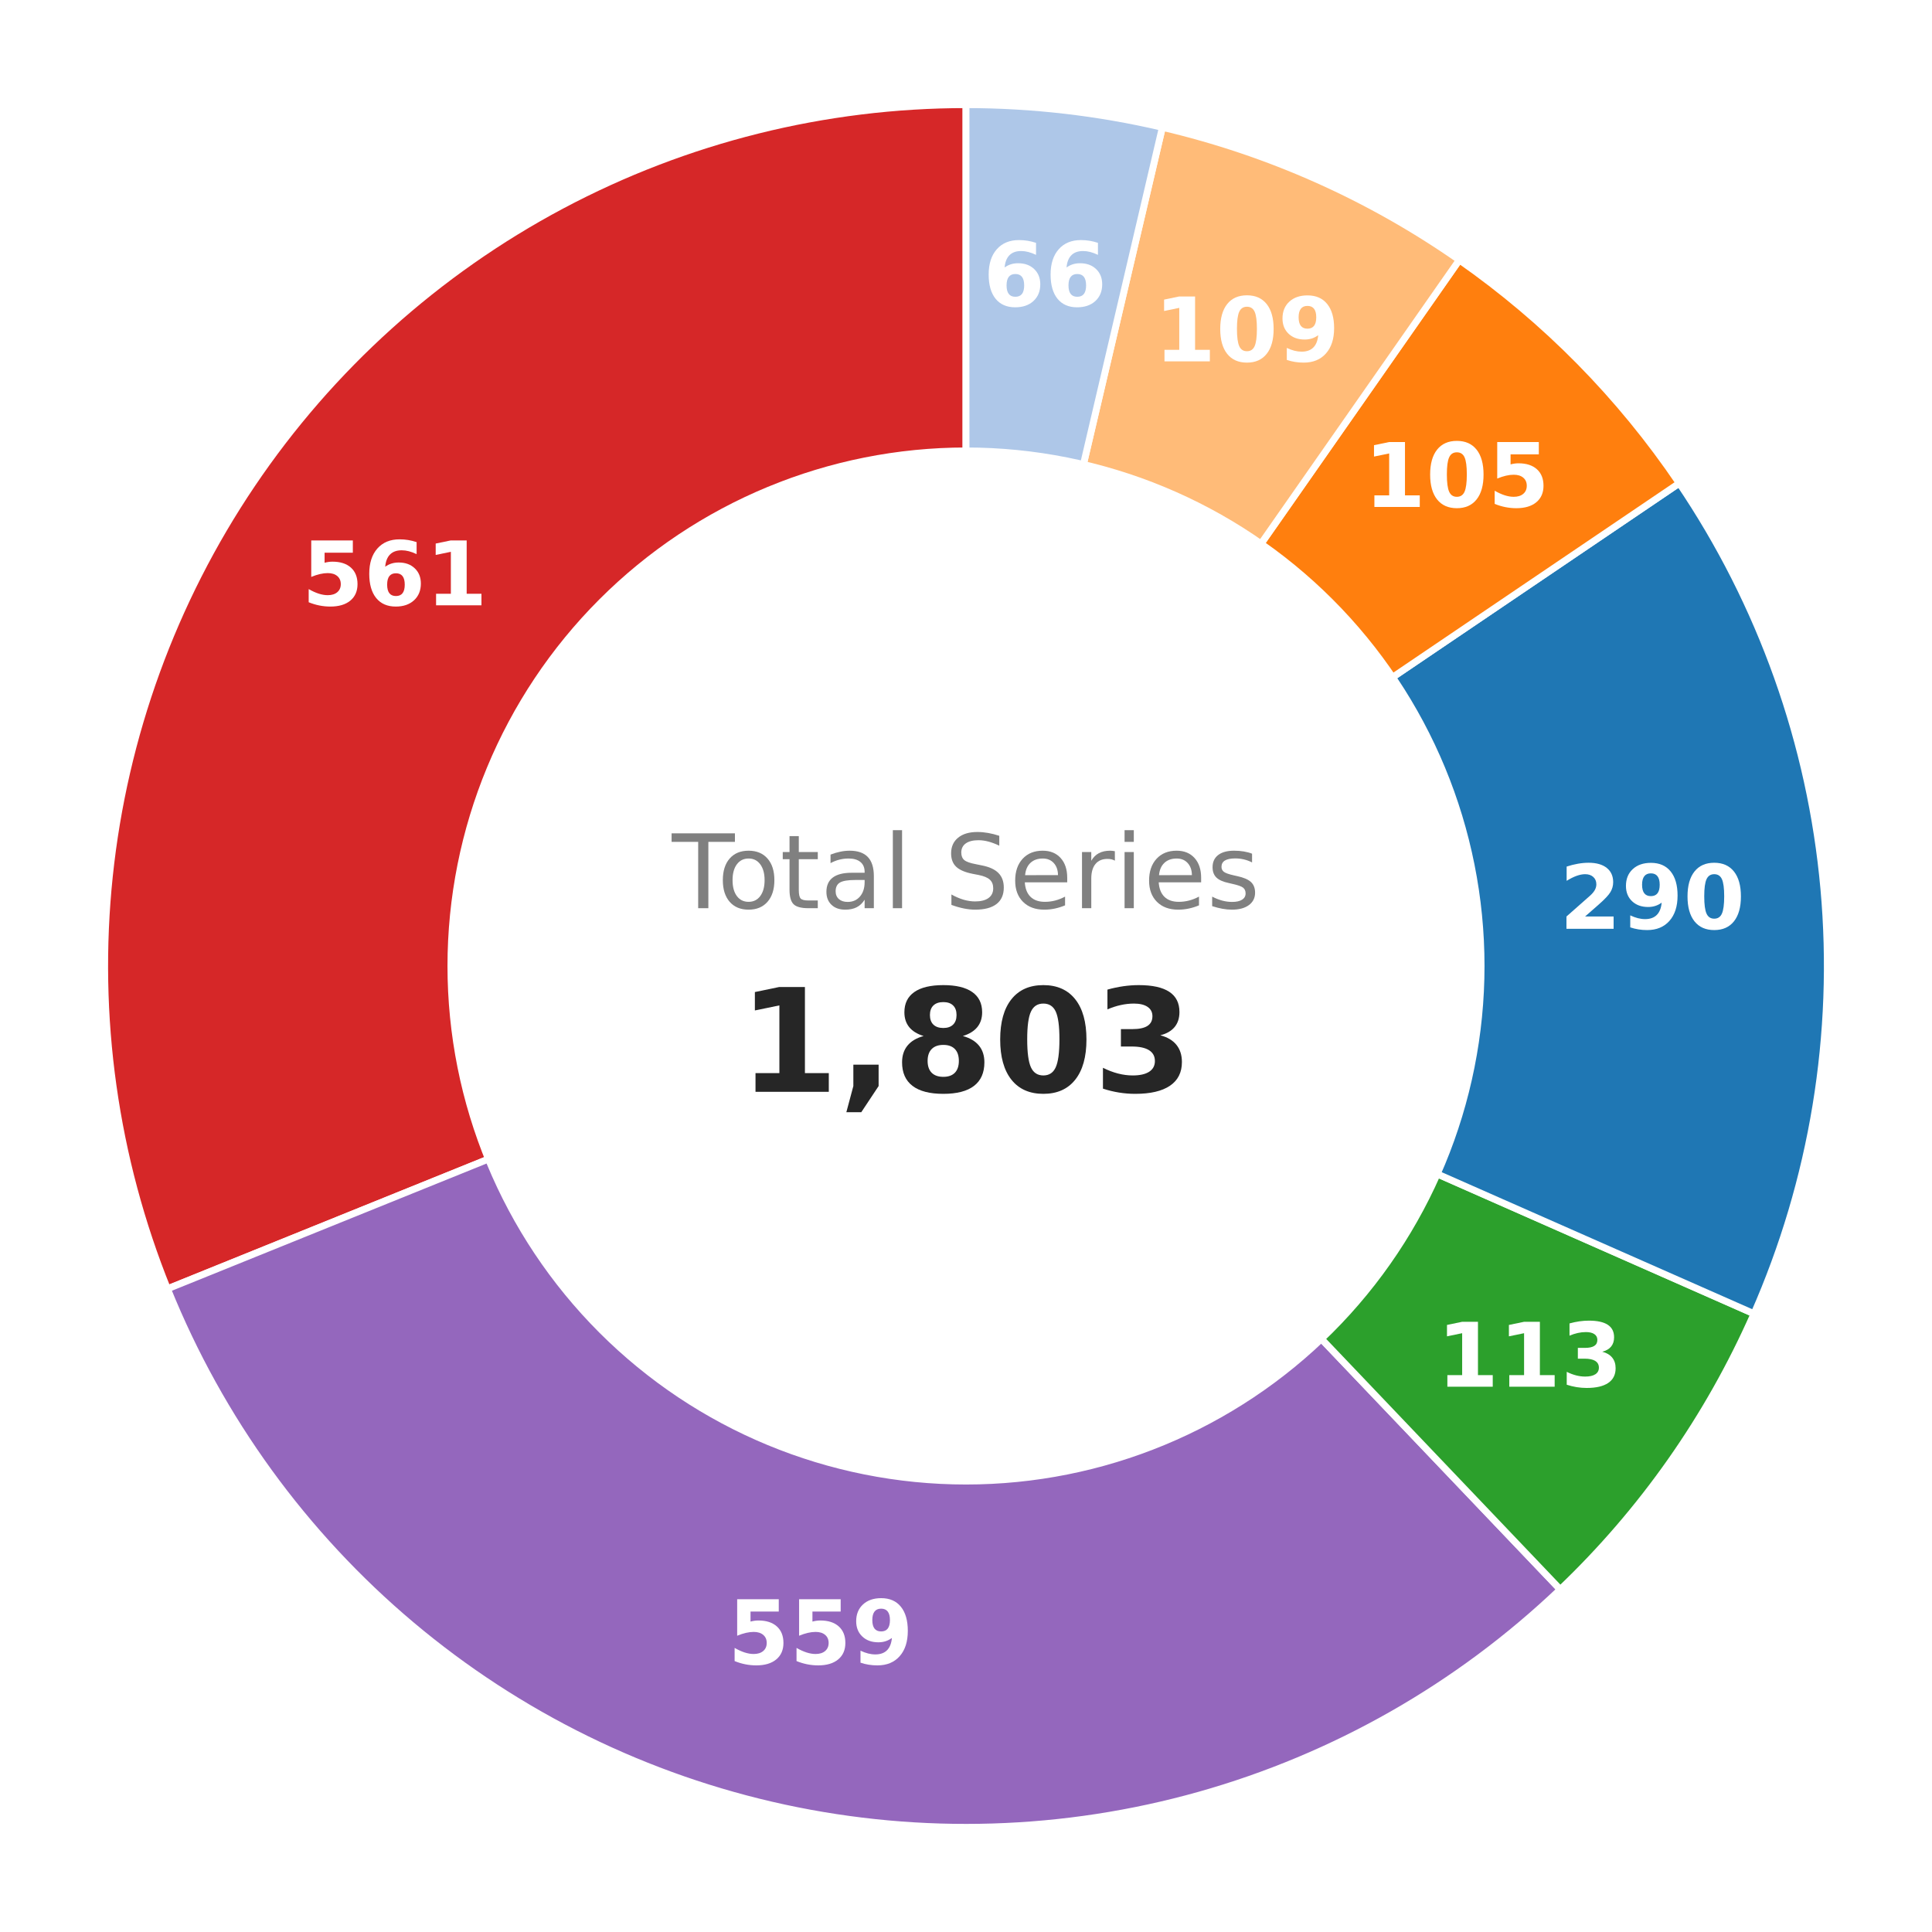
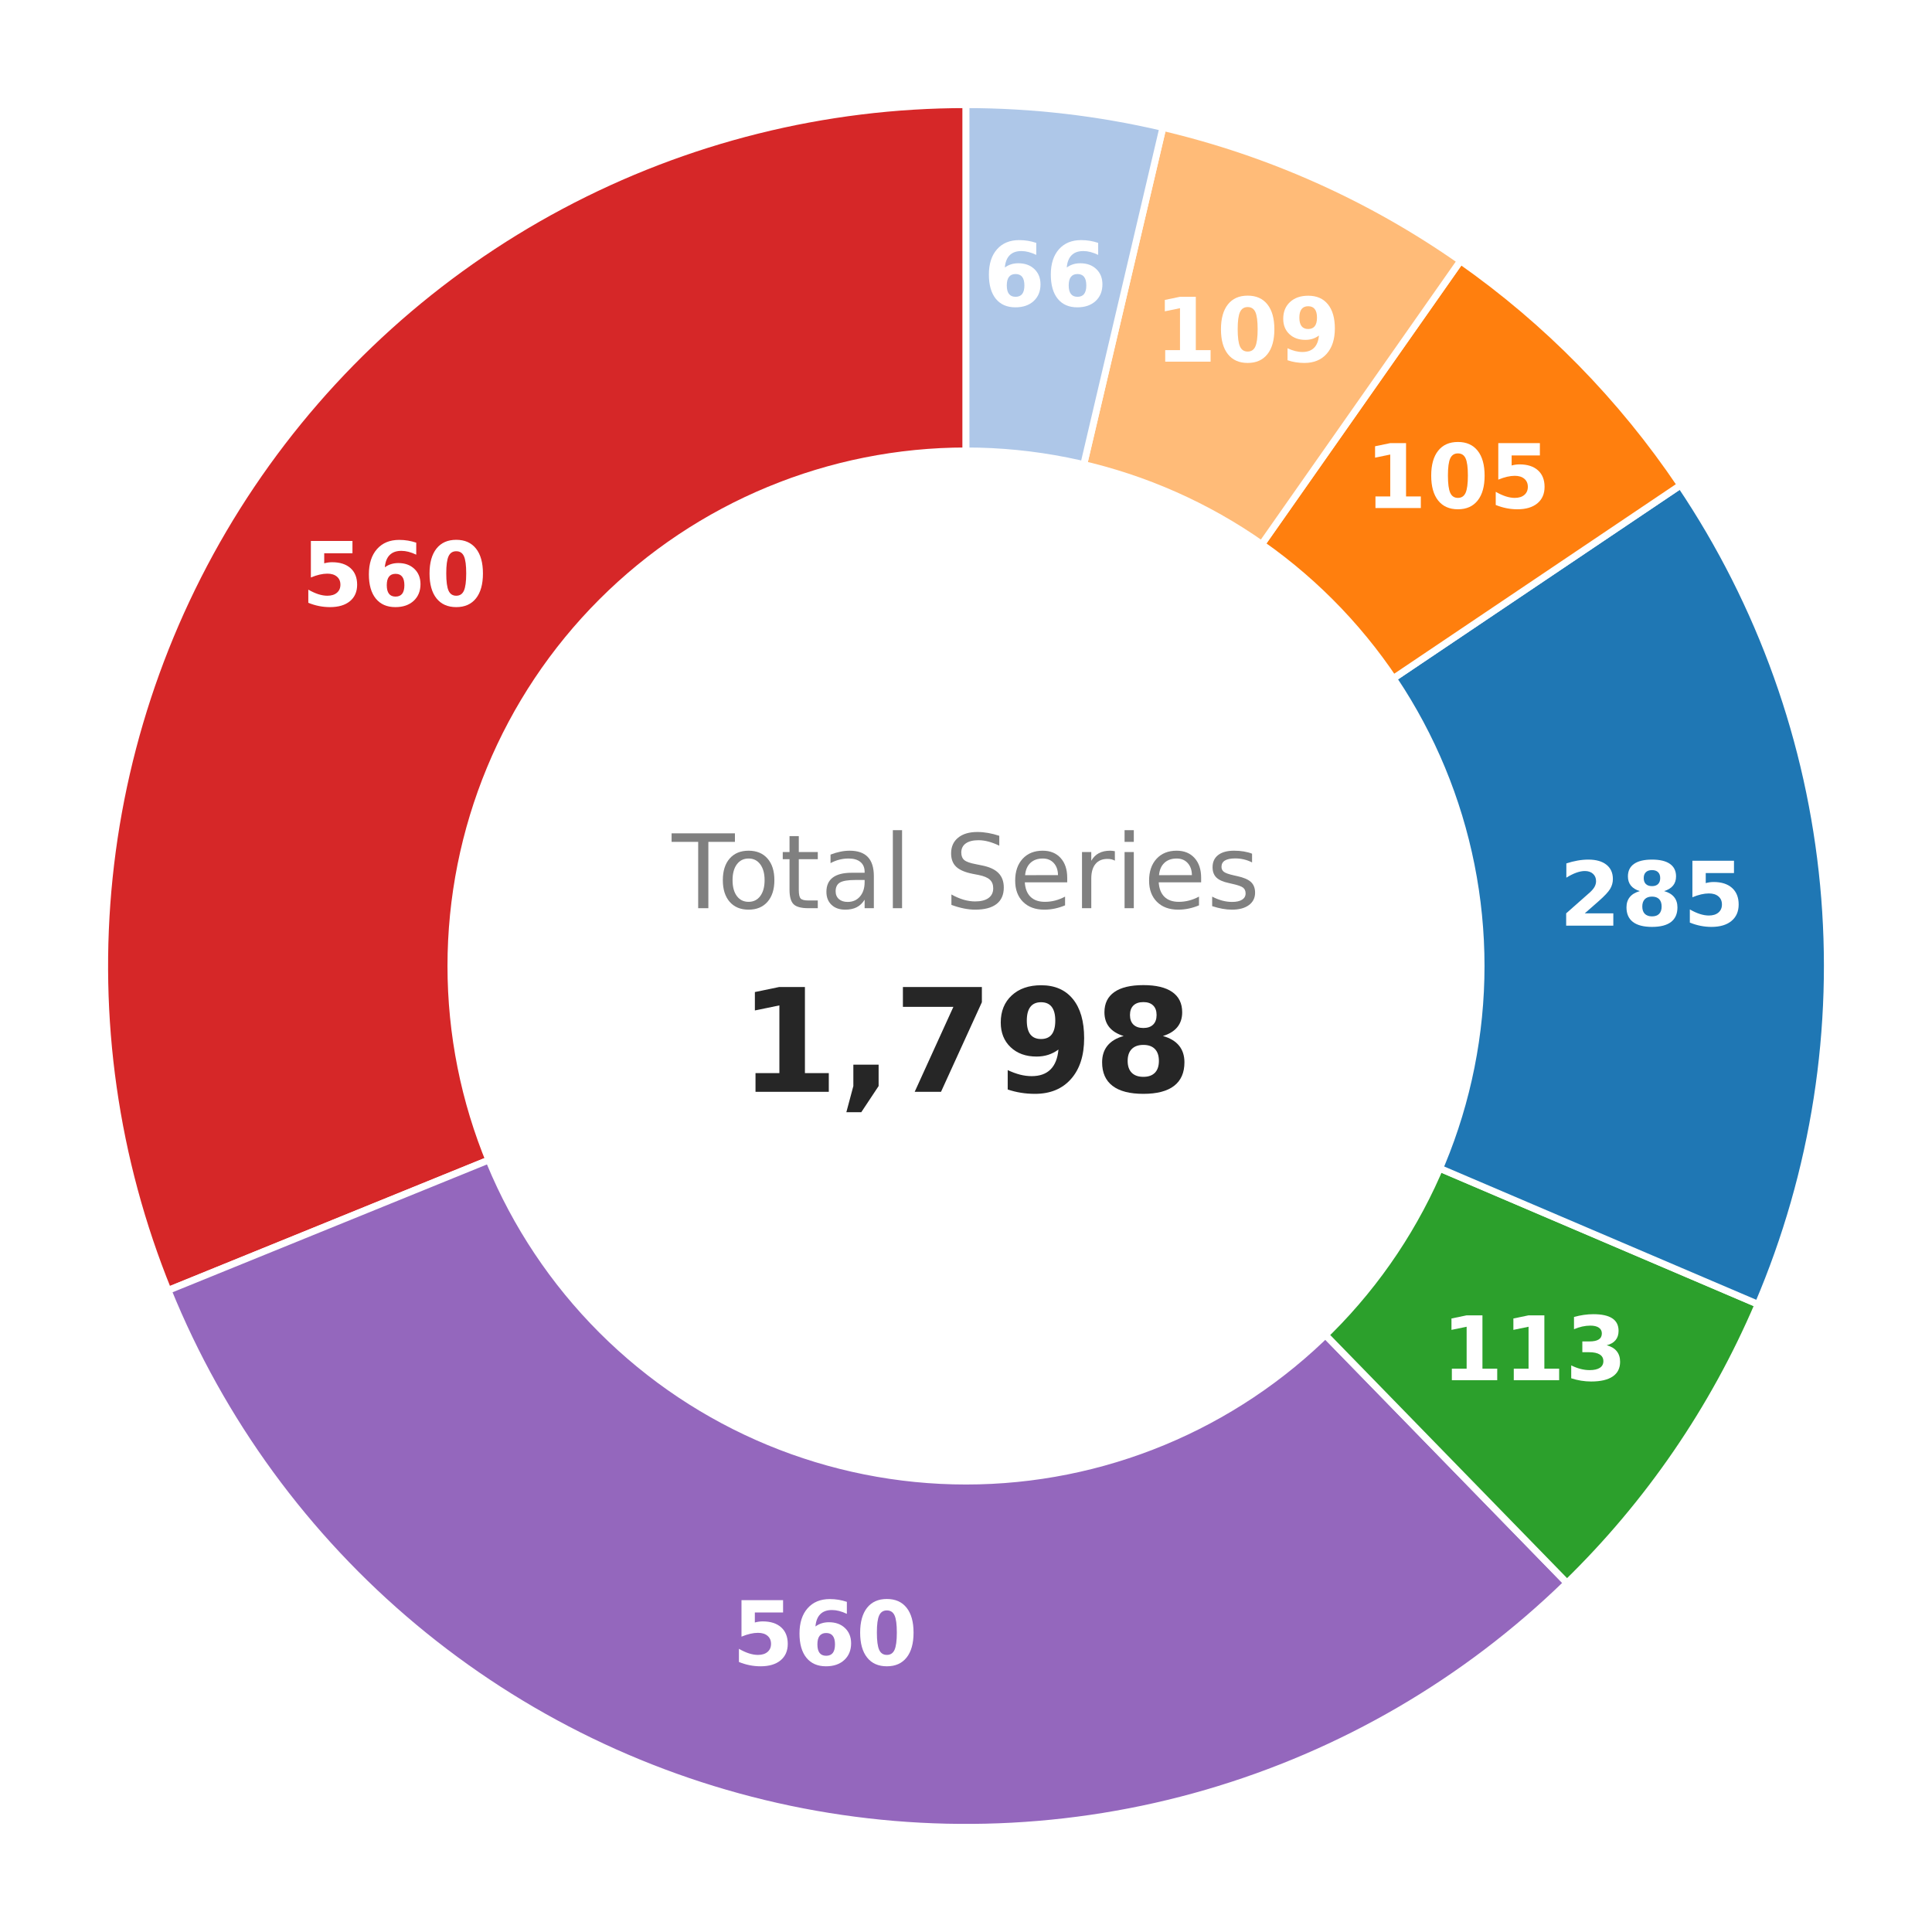
<svg xmlns="http://www.w3.org/2000/svg" xmlns:xlink="http://www.w3.org/1999/xlink" width="564.48pt" height="564.48pt" viewBox="0 0 564.48 564.48" version="1.1">
  <defs>
    <style type="text/css">*{stroke-linejoin: round; stroke-linecap: butt}</style>
  </defs>
  <g id="figure_1">
    <g id="patch_1">
      <path d="M 0 564.48  L 564.48 564.48  L 564.48 0  L 0 0  z " style="fill: #ffffff" />
    </g>
    <g id="axes_1">
      <g id="matplotlib.axis_1" />
      <g id="matplotlib.axis_2" />
      <g id="patch_2">
-         <path d="M 282.24 30.58  C 241.037 30.58 200.458 40.699 164.08 60.044  C 127.701 79.39 96.624 107.377 73.588 141.538  C 50.552 175.699 36.254 215.001 31.954 255.978  C 27.654 296.956 33.483 338.369 48.927 376.568  L 282.24 282.24  z " style="fill: #d62728; stroke: #ffffff; stroke-width: 2; stroke-linejoin: miter" />
+         <path d="M 282.24 30.58  C 240.996 30.58 200.378 40.719 163.972 60.102  C 127.566 79.484 96.478 107.523 73.451 141.741  C 50.425 175.958 36.16 215.318 31.916 256.343  C 27.672 297.368 33.577 338.814 49.11 377.021  L 282.24 282.24  z " style="fill: #d62728; stroke: #ffffff; stroke-width: 2; stroke-linejoin: miter" />
      </g>
      <g id="patch_3">
-         <path d="M 48.927 376.568  C 64.315 414.629 88.785 448.353 120.196 474.788  C 151.607 501.223 189.015 519.574 229.145 528.236  C 269.275 536.897 310.922 535.609 350.44 524.483  C 389.958 513.357 426.16 492.729 455.876 464.403  L 282.24 282.24  z " style="fill: #9467bd; stroke: #ffffff; stroke-width: 2; stroke-linejoin: miter" />
+         <path d="M 49.11 377.021  C 64.644 415.228 89.334 449.037 121.001 475.462  C 152.667 501.887 190.35 520.127 230.72 528.57  C 271.09 537.014 312.924 535.405 352.527 523.886  C 392.13 512.367 428.3 491.287 457.843 462.507  L 282.24 282.24  z " style="fill: #9467bd; stroke: #ffffff; stroke-width: 2; stroke-linejoin: miter" />
      </g>
      <g id="patch_4">
-         <path d="M 455.876 464.403  C 467.842 452.997 478.654 440.441 488.157 426.916  C 497.66 413.39 505.807 398.961 512.481 383.838  L 282.24 282.24  z " style="fill: #2ca02c; stroke: #ffffff; stroke-width: 2; stroke-linejoin: miter" />
+         <path d="M 457.843 462.507  C 469.717 450.941 480.419 438.229 489.793 424.558  C 499.167 410.888 507.168 396.324 513.678 381.08  L 282.24 282.24  z " style="fill: #2ca02c; stroke: #ffffff; stroke-width: 2; stroke-linejoin: miter" />
      </g>
      <g id="patch_5">
-         <path d="M 512.481 383.838  C 529.684 344.852 536.706 302.129 532.888 259.688  C 529.069 217.247 514.532 176.463 490.647 141.175  L 282.24 282.24  z " style="fill: #1f77b4; stroke: #ffffff; stroke-width: 2; stroke-linejoin: miter" />
+         <path d="M 513.678 381.08  C 530.169 342.466 536.737 300.332 532.781 258.531  C 528.825 216.73 514.47 176.576 491.029 141.741  L 282.24 282.24  z " style="fill: #1f77b4; stroke: #ffffff; stroke-width: 2; stroke-linejoin: miter" />
      </g>
      <g id="patch_6">
-         <path d="M 490.647 141.175  C 482.038 128.456 472.283 116.552 461.503 105.612  C 450.724 94.672 438.966 84.742 426.377 75.946  L 282.24 282.24  z " style="fill: #ff7f0e; stroke: #ffffff; stroke-width: 2; stroke-linejoin: miter" />
+         <path d="M 491.029 141.741  C 482.43 128.963 472.677 117.002 461.892 106.008  C 451.107 95.014 439.336 85.033 426.726 76.19  L 282.24 282.24  z " style="fill: #ff7f0e; stroke: #ffffff; stroke-width: 2; stroke-linejoin: miter" />
      </g>
      <g id="patch_7">
-         <path d="M 426.377 75.946  C 413.307 66.814 399.399 58.945 384.84 52.444  C 370.281 45.944 355.137 40.842 339.613 37.207  L 282.24 282.24  z " style="fill: #ffbb78; stroke: #ffffff; stroke-width: 2; stroke-linejoin: miter" />
+         <path d="M 426.726 76.19  C 413.636 67.011 399.7 59.1 385.108 52.564  C 370.516 46.029 355.335 40.899 339.77 37.244  L 282.24 282.24  z " style="fill: #ffbb78; stroke: #ffffff; stroke-width: 2; stroke-linejoin: miter" />
      </g>
      <g id="patch_8">
-         <path d="M 339.613 37.207  C 330.217 35.007 320.703 33.35 311.117 32.242  C 301.531 31.135 291.89 30.58 282.24 30.58  L 282.24 282.24  z " style="fill: #aec7e8; stroke: #ffffff; stroke-width: 2; stroke-linejoin: miter" />
+         <path d="M 339.77 37.244  C 330.349 35.032 320.809 33.365 311.197 32.252  C 301.585 31.138 291.916 30.58 282.24 30.58  L 282.24 282.24  z " style="fill: #aec7e8; stroke: #ffffff; stroke-width: 2; stroke-linejoin: miter" />
      </g>
      <g id="patch_9">
-         <path d="M 282.24 433.236  C 322.285 433.236 360.694 417.326 389.01 389.011  C 417.326 360.695 433.236 322.285 433.236 282.24  C 433.236 242.196 417.326 203.786 389.01 175.47  C 360.694 147.154 322.285 131.244 282.24 131.244  C 242.195 131.244 203.785 147.154 175.47 175.47  C 147.154 203.786 131.244 242.196 131.244 282.24  C 131.244 322.285 147.154 360.695 175.47 389.011  C 203.785 417.326 242.195 433.236 282.24 433.236  z " clip-path="url(#p1e13debf56)" style="fill: #ffffff; stroke: #ffffff; stroke-linejoin: miter" />
+         <path d="M 282.24 433.236  C 322.285 433.236 360.695 417.326 389.01 389.011  C 417.326 360.695 433.236 322.285 433.236 282.24  C 433.236 242.196 417.326 203.786 389.01 175.47  C 360.695 147.154 322.285 131.244 282.24 131.244  C 242.195 131.244 203.785 147.154 175.47 175.47  C 147.154 203.786 131.244 242.196 131.244 282.24  C 131.244 322.285 147.154 360.695 175.47 389.011  C 203.785 417.326 242.195 433.236 282.24 433.236  z " clip-path="url(#p4eeb5e07c9)" style="fill: #ffffff; stroke: #ffffff; stroke-linejoin: miter" />
      </g>
      <g id="text_1">
-         <g style="fill: #ffffff" transform="translate(88.18291 176.8527) scale(0.26 -0.26)">
+         <g style="fill: #ffffff" transform="translate(88.07368 177.0149) scale(0.26 -0.26)">
          <defs>
            <path id="DejaVuSans-Bold-35" d="M 678 4666  L 3669 4666  L 3669 3781  L 1638 3781  L 1638 3059  Q 1775 3097 1914 3117  Q 2053 3138 2203 3138  Q 3056 3138 3531 2711  Q 4006 2284 4006 1522  Q 4006 766 3489 337  Q 2972 -91 2053 -91  Q 1656 -91 1267 -14  Q 878 63 494 219  L 494 1166  Q 875 947 1217 837  Q 1559 728 1863 728  Q 2300 728 2551 942  Q 2803 1156 2803 1522  Q 2803 1891 2551 2103  Q 2300 2316 1863 2316  Q 1603 2316 1309 2248  Q 1016 2181 678 2041  L 678 4666  z " transform="scale(0.015625)" />
            <path id="DejaVuSans-Bold-36" d="M 2316 2303  Q 2000 2303 1842 2098  Q 1684 1894 1684 1484  Q 1684 1075 1842 870  Q 2000 666 2316 666  Q 2634 666 2792 870  Q 2950 1075 2950 1484  Q 2950 1894 2792 2098  Q 2634 2303 2316 2303  z M 3803 4544  L 3803 3681  Q 3506 3822 3243 3889  Q 2981 3956 2731 3956  Q 2194 3956 1894 3657  Q 1594 3359 1544 2772  Q 1750 2925 1990 3001  Q 2231 3078 2516 3078  Q 3231 3078 3670 2659  Q 4109 2241 4109 1563  Q 4109 813 3618 361  Q 3128 -91 2303 -91  Q 1394 -91 895 523  Q 397 1138 397 2266  Q 397 3422 980 4083  Q 1563 4744 2578 4744  Q 2900 4744 3203 4694  Q 3506 4644 3803 4544  z " transform="scale(0.015625)" />
-             <path id="DejaVuSans-Bold-31" d="M 750 831  L 1813 831  L 1813 3847  L 722 3622  L 722 4441  L 1806 4666  L 2950 4666  L 2950 831  L 4013 831  L 4013 0  L 750 0  L 750 831  z " transform="scale(0.015625)" />
+             <path id="DejaVuSans-Bold-30" d="M 2944 2338  Q 2944 3213 2780 3570  Q 2616 3928 2228 3928  Q 1841 3928 1675 3570  Q 1509 3213 1509 2338  Q 1509 1453 1675 1090  Q 1841 728 2228 728  Q 2613 728 2778 1090  Q 2944 1453 2944 2338  z M 4147 2328  Q 4147 1169 3647 539  Q 3147 -91 2228 -91  Q 1306 -91 806 539  Q 306 1169 306 2328  Q 306 3491 806 4120  Q 1306 4750 2228 4750  Q 3147 4750 3647 4120  Q 4147 3491 4147 2328  z " transform="scale(0.015625)" />
          </defs>
          <use xlink:href="#DejaVuSans-Bold-35" />
          <use xlink:href="#DejaVuSans-Bold-36" x="69.58" />
-           <use xlink:href="#DejaVuSans-Bold-31" x="139.16" />
+           <use xlink:href="#DejaVuSans-Bold-30" x="139.16" />
        </g>
      </g>
      <g id="text_2">
-         <g style="fill: #ffffff" transform="translate(212.6286 486.2109) scale(0.26 -0.26)">
-           <defs>
-             <path id="DejaVuSans-Bold-39" d="M 641 103  L 641 966  Q 928 831 1190 764  Q 1453 697 1709 697  Q 2247 697 2547 995  Q 2847 1294 2900 1881  Q 2688 1725 2447 1647  Q 2206 1569 1925 1569  Q 1209 1569 770 1986  Q 331 2403 331 3084  Q 331 3838 820 4291  Q 1309 4744 2131 4744  Q 3044 4744 3544 4128  Q 4044 3513 4044 2388  Q 4044 1231 3459 570  Q 2875 -91 1856 -91  Q 1528 -91 1228 -42  Q 928 6 641 103  z M 2125 2350  Q 2441 2350 2600 2554  Q 2759 2759 2759 3169  Q 2759 3575 2600 3781  Q 2441 3988 2125 3988  Q 1809 3988 1650 3781  Q 1491 3575 1491 3169  Q 1491 2759 1650 2554  Q 1809 2350 2125 2350  z " transform="scale(0.015625)" />
-           </defs>
+         <g style="fill: #ffffff" transform="translate(213.8886 486.4786) scale(0.26 -0.26)">
          <use xlink:href="#DejaVuSans-Bold-35" />
-           <use xlink:href="#DejaVuSans-Bold-35" x="69.58" />
-           <use xlink:href="#DejaVuSans-Bold-39" x="139.16" />
+           <use xlink:href="#DejaVuSans-Bold-36" x="69.58" />
+           <use xlink:href="#DejaVuSans-Bold-30" x="139.16" />
        </g>
      </g>
      <g id="text_3">
-         <g style="fill: #ffffff" transform="translate(419.8382 405.1549) scale(0.26 -0.26)">
+         <g style="fill: #ffffff" transform="translate(421.1471 403.2692) scale(0.26 -0.26)">
          <defs>
+             <path id="DejaVuSans-Bold-31" d="M 750 831  L 1813 831  L 1813 3847  L 722 3622  L 722 4441  L 1806 4666  L 2950 4666  L 2950 831  L 4013 831  L 4013 0  L 750 0  L 750 831  z " transform="scale(0.015625)" />
            <path id="DejaVuSans-Bold-33" d="M 2981 2516  Q 3453 2394 3698 2092  Q 3944 1791 3944 1325  Q 3944 631 3412 270  Q 2881 -91 1863 -91  Q 1503 -91 1142 -33  Q 781 25 428 141  L 428 1069  Q 766 900 1098 814  Q 1431 728 1753 728  Q 2231 728 2486 893  Q 2741 1059 2741 1369  Q 2741 1688 2480 1852  Q 2219 2016 1709 2016  L 1228 2016  L 1228 2791  L 1734 2791  Q 2188 2791 2409 2933  Q 2631 3075 2631 3366  Q 2631 3634 2415 3781  Q 2200 3928 1806 3928  Q 1516 3928 1219 3862  Q 922 3797 628 3669  L 628 4550  Q 984 4650 1334 4700  Q 1684 4750 2022 4750  Q 2931 4750 3382 4451  Q 3834 4153 3834 3553  Q 3834 3144 3618 2883  Q 3403 2622 2981 2516  z " transform="scale(0.015625)" />
          </defs>
          <use xlink:href="#DejaVuSans-Bold-31" />
          <use xlink:href="#DejaVuSans-Bold-31" x="69.58" />
          <use xlink:href="#DejaVuSans-Bold-33" x="139.16" />
        </g>
      </g>
      <g id="text_4">
-         <g style="fill: #ffffff" transform="translate(455.6226 271.3726) scale(0.26 -0.26)">
+         <g style="fill: #ffffff" transform="translate(455.5371 270.4469) scale(0.26 -0.26)">
          <defs>
            <path id="DejaVuSans-Bold-32" d="M 1844 884  L 3897 884  L 3897 0  L 506 0  L 506 884  L 2209 2388  Q 2438 2594 2547 2791  Q 2656 2988 2656 3200  Q 2656 3528 2436 3728  Q 2216 3928 1850 3928  Q 1569 3928 1234 3808  Q 900 3688 519 3450  L 519 4475  Q 925 4609 1322 4679  Q 1719 4750 2100 4750  Q 2938 4750 3402 4381  Q 3866 4013 3866 3353  Q 3866 2972 3669 2642  Q 3472 2313 2841 1759  L 1844 884  z " transform="scale(0.015625)" />
-             <path id="DejaVuSans-Bold-30" d="M 2944 2338  Q 2944 3213 2780 3570  Q 2616 3928 2228 3928  Q 1841 3928 1675 3570  Q 1509 3213 1509 2338  Q 1509 1453 1675 1090  Q 1841 728 2228 728  Q 2613 728 2778 1090  Q 2944 1453 2944 2338  z M 4147 2328  Q 4147 1169 3647 539  Q 3147 -91 2228 -91  Q 1306 -91 806 539  Q 306 1169 306 2328  Q 306 3491 806 4120  Q 1306 4750 2228 4750  Q 3147 4750 3647 4120  Q 4147 3491 4147 2328  z " transform="scale(0.015625)" />
+             <path id="DejaVuSans-Bold-38" d="M 2228 2088  Q 1891 2088 1709 1903  Q 1528 1719 1528 1375  Q 1528 1031 1709 848  Q 1891 666 2228 666  Q 2563 666 2741 848  Q 2919 1031 2919 1375  Q 2919 1722 2741 1905  Q 2563 2088 2228 2088  z M 1350 2484  Q 925 2613 709 2878  Q 494 3144 494 3541  Q 494 4131 934 4440  Q 1375 4750 2228 4750  Q 3075 4750 3515 4442  Q 3956 4134 3956 3541  Q 3956 3144 3739 2878  Q 3522 2613 3097 2484  Q 3572 2353 3814 2058  Q 4056 1763 4056 1313  Q 4056 619 3595 264  Q 3134 -91 2228 -91  Q 1319 -91 855 264  Q 391 619 391 1313  Q 391 1763 633 2058  Q 875 2353 1350 2484  z M 1631 3419  Q 1631 3141 1786 2991  Q 1941 2841 2228 2841  Q 2509 2841 2662 2991  Q 2816 3141 2816 3419  Q 2816 3697 2662 3845  Q 2509 3994 2228 3994  Q 1941 3994 1786 3844  Q 1631 3694 1631 3419  z " transform="scale(0.015625)" />
          </defs>
          <use xlink:href="#DejaVuSans-Bold-32" />
-           <use xlink:href="#DejaVuSans-Bold-39" x="69.58" />
-           <use xlink:href="#DejaVuSans-Bold-30" x="139.16" />
+           <use xlink:href="#DejaVuSans-Bold-38" x="69.58" />
+           <use xlink:href="#DejaVuSans-Bold-35" x="139.16" />
        </g>
      </g>
      <g id="text_5">
-         <g style="fill: #ffffff" transform="translate(398.5153 148.1122) scale(0.26 -0.26)">
+         <g style="fill: #ffffff" transform="translate(398.8264 148.4287) scale(0.26 -0.26)">
          <use xlink:href="#DejaVuSans-Bold-31" />
          <use xlink:href="#DejaVuSans-Bold-30" x="69.58" />
          <use xlink:href="#DejaVuSans-Bold-35" x="139.16" />
        </g>
      </g>
      <g id="text_6">
-         <g style="fill: #ffffff" transform="translate(337.1843 105.5779) scale(0.26 -0.26)">
+         <g style="fill: #ffffff" transform="translate(337.3989 105.6739) scale(0.26 -0.26)">
+           <defs>
+             <path id="DejaVuSans-Bold-39" d="M 641 103  L 641 966  Q 928 831 1190 764  Q 1453 697 1709 697  Q 2247 697 2547 995  Q 2847 1294 2900 1881  Q 2688 1725 2447 1647  Q 2206 1569 1925 1569  Q 1209 1569 770 1986  Q 331 2403 331 3084  Q 331 3838 820 4291  Q 1309 4744 2131 4744  Q 3044 4744 3544 4128  Q 4044 3513 4044 2388  Q 4044 1231 3459 570  Q 2875 -91 1856 -91  Q 1528 -91 1228 -42  Q 928 6 641 103  z M 2125 2350  Q 2441 2350 2600 2554  Q 2759 2759 2759 3169  Q 2759 3575 2600 3781  Q 2441 3988 2125 3988  Q 1809 3988 1650 3781  Q 1491 3575 1491 3169  Q 1491 2759 1650 2554  Q 1809 2350 2125 2350  z " transform="scale(0.015625)" />
+           </defs>
          <use xlink:href="#DejaVuSans-Bold-31" />
          <use xlink:href="#DejaVuSans-Bold-30" x="69.58" />
          <use xlink:href="#DejaVuSans-Bold-39" x="139.16" />
        </g>
      </g>
      <g id="text_7">
-         <g style="fill: #ffffff" transform="translate(287.2514 89.41631) scale(0.26 -0.26)">
+         <g style="fill: #ffffff" transform="translate(287.3154 89.42371) scale(0.26 -0.26)">
          <use xlink:href="#DejaVuSans-Bold-36" />
          <use xlink:href="#DejaVuSans-Bold-36" x="69.58" />
        </g>
      </g>
      <g id="text_8">
        <g style="fill: #808080" transform="translate(196.3134 265.3523) scale(0.3 -0.3)">
          <defs>
            <path id="DejaVuSans-54" d="M -19 4666  L 3928 4666  L 3928 4134  L 2272 4134  L 2272 0  L 1638 0  L 1638 4134  L -19 4134  L -19 4666  z " transform="scale(0.015625)" />
            <path id="DejaVuSans-6f" d="M 1959 3097  Q 1497 3097 1228 2736  Q 959 2375 959 1747  Q 959 1119 1226 758  Q 1494 397 1959 397  Q 2419 397 2687 759  Q 2956 1122 2956 1747  Q 2956 2369 2687 2733  Q 2419 3097 1959 3097  z M 1959 3584  Q 2709 3584 3137 3096  Q 3566 2609 3566 1747  Q 3566 888 3137 398  Q 2709 -91 1959 -91  Q 1206 -91 779 398  Q 353 888 353 1747  Q 353 2609 779 3096  Q 1206 3584 1959 3584  z " transform="scale(0.015625)" />
            <path id="DejaVuSans-74" d="M 1172 4494  L 1172 3500  L 2356 3500  L 2356 3053  L 1172 3053  L 1172 1153  Q 1172 725 1289 603  Q 1406 481 1766 481  L 2356 481  L 2356 0  L 1766 0  Q 1100 0 847 248  Q 594 497 594 1153  L 594 3053  L 172 3053  L 172 3500  L 594 3500  L 594 4494  L 1172 4494  z " transform="scale(0.015625)" />
            <path id="DejaVuSans-61" d="M 2194 1759  Q 1497 1759 1228 1600  Q 959 1441 959 1056  Q 959 750 1161 570  Q 1363 391 1709 391  Q 2188 391 2477 730  Q 2766 1069 2766 1631  L 2766 1759  L 2194 1759  z M 3341 1997  L 3341 0  L 2766 0  L 2766 531  Q 2569 213 2275 61  Q 1981 -91 1556 -91  Q 1019 -91 701 211  Q 384 513 384 1019  Q 384 1609 779 1909  Q 1175 2209 1959 2209  L 2766 2209  L 2766 2266  Q 2766 2663 2505 2880  Q 2244 3097 1772 3097  Q 1472 3097 1187 3025  Q 903 2953 641 2809  L 641 3341  Q 956 3463 1253 3523  Q 1550 3584 1831 3584  Q 2591 3584 2966 3190  Q 3341 2797 3341 1997  z " transform="scale(0.015625)" />
            <path id="DejaVuSans-6c" d="M 603 4863  L 1178 4863  L 1178 0  L 603 0  L 603 4863  z " transform="scale(0.015625)" />
            <path id="DejaVuSans-20" transform="scale(0.015625)" />
            <path id="DejaVuSans-53" d="M 3425 4513  L 3425 3897  Q 3066 4069 2747 4153  Q 2428 4238 2131 4238  Q 1616 4238 1336 4038  Q 1056 3838 1056 3469  Q 1056 3159 1242 3001  Q 1428 2844 1947 2747  L 2328 2669  Q 3034 2534 3370 2195  Q 3706 1856 3706 1288  Q 3706 609 3251 259  Q 2797 -91 1919 -91  Q 1588 -91 1214 -16  Q 841 59 441 206  L 441 856  Q 825 641 1194 531  Q 1563 422 1919 422  Q 2459 422 2753 634  Q 3047 847 3047 1241  Q 3047 1584 2836 1778  Q 2625 1972 2144 2069  L 1759 2144  Q 1053 2284 737 2584  Q 422 2884 422 3419  Q 422 4038 858 4394  Q 1294 4750 2059 4750  Q 2388 4750 2728 4690  Q 3069 4631 3425 4513  z " transform="scale(0.015625)" />
            <path id="DejaVuSans-65" d="M 3597 1894  L 3597 1613  L 953 1613  Q 991 1019 1311 708  Q 1631 397 2203 397  Q 2534 397 2845 478  Q 3156 559 3463 722  L 3463 178  Q 3153 47 2828 -22  Q 2503 -91 2169 -91  Q 1331 -91 842 396  Q 353 884 353 1716  Q 353 2575 817 3079  Q 1281 3584 2069 3584  Q 2775 3584 3186 3129  Q 3597 2675 3597 1894  z M 3022 2063  Q 3016 2534 2758 2815  Q 2500 3097 2075 3097  Q 1594 3097 1305 2825  Q 1016 2553 972 2059  L 3022 2063  z " transform="scale(0.015625)" />
            <path id="DejaVuSans-72" d="M 2631 2963  Q 2534 3019 2420 3045  Q 2306 3072 2169 3072  Q 1681 3072 1420 2755  Q 1159 2438 1159 1844  L 1159 0  L 581 0  L 581 3500  L 1159 3500  L 1159 2956  Q 1341 3275 1631 3429  Q 1922 3584 2338 3584  Q 2397 3584 2469 3576  Q 2541 3569 2628 3553  L 2631 2963  z " transform="scale(0.015625)" />
            <path id="DejaVuSans-69" d="M 603 3500  L 1178 3500  L 1178 0  L 603 0  L 603 3500  z M 603 4863  L 1178 4863  L 1178 4134  L 603 4134  L 603 4863  z " transform="scale(0.015625)" />
            <path id="DejaVuSans-73" d="M 2834 3397  L 2834 2853  Q 2591 2978 2328 3040  Q 2066 3103 1784 3103  Q 1356 3103 1142 2972  Q 928 2841 928 2578  Q 928 2378 1081 2264  Q 1234 2150 1697 2047  L 1894 2003  Q 2506 1872 2764 1633  Q 3022 1394 3022 966  Q 3022 478 2636 193  Q 2250 -91 1575 -91  Q 1294 -91 989 -36  Q 684 19 347 128  L 347 722  Q 666 556 975 473  Q 1284 391 1588 391  Q 1994 391 2212 530  Q 2431 669 2431 922  Q 2431 1156 2273 1281  Q 2116 1406 1581 1522  L 1381 1569  Q 847 1681 609 1914  Q 372 2147 372 2553  Q 372 3047 722 3315  Q 1072 3584 1716 3584  Q 2034 3584 2315 3537  Q 2597 3491 2834 3397  z " transform="scale(0.015625)" />
          </defs>
          <use xlink:href="#DejaVuSans-54" />
          <use xlink:href="#DejaVuSans-6f" x="44.084" />
          <use xlink:href="#DejaVuSans-74" x="105.266" />
          <use xlink:href="#DejaVuSans-61" x="144.475" />
          <use xlink:href="#DejaVuSans-6c" x="205.754" />
          <use xlink:href="#DejaVuSans-20" x="233.537" />
          <use xlink:href="#DejaVuSans-53" x="265.324" />
          <use xlink:href="#DejaVuSans-65" x="328.801" />
          <use xlink:href="#DejaVuSans-72" x="390.324" />
          <use xlink:href="#DejaVuSans-69" x="431.438" />
          <use xlink:href="#DejaVuSans-65" x="459.221" />
          <use xlink:href="#DejaVuSans-73" x="520.744" />
        </g>
      </g>
      <g id="text_9">
        <g style="fill: #262626" transform="translate(215.8176 318.9956) scale(0.42 -0.42)">
          <defs>
            <path id="DejaVuSans-Bold-2c" d="M 653 1209  L 1778 1209  L 1778 256  L 1006 -909  L 341 -909  L 653 256  L 653 1209  z " transform="scale(0.015625)" />
-             <path id="DejaVuSans-Bold-38" d="M 2228 2088  Q 1891 2088 1709 1903  Q 1528 1719 1528 1375  Q 1528 1031 1709 848  Q 1891 666 2228 666  Q 2563 666 2741 848  Q 2919 1031 2919 1375  Q 2919 1722 2741 1905  Q 2563 2088 2228 2088  z M 1350 2484  Q 925 2613 709 2878  Q 494 3144 494 3541  Q 494 4131 934 4440  Q 1375 4750 2228 4750  Q 3075 4750 3515 4442  Q 3956 4134 3956 3541  Q 3956 3144 3739 2878  Q 3522 2613 3097 2484  Q 3572 2353 3814 2058  Q 4056 1763 4056 1313  Q 4056 619 3595 264  Q 3134 -91 2228 -91  Q 1319 -91 855 264  Q 391 619 391 1313  Q 391 1763 633 2058  Q 875 2353 1350 2484  z M 1631 3419  Q 1631 3141 1786 2991  Q 1941 2841 2228 2841  Q 2509 2841 2662 2991  Q 2816 3141 2816 3419  Q 2816 3697 2662 3845  Q 2509 3994 2228 3994  Q 1941 3994 1786 3844  Q 1631 3694 1631 3419  z " transform="scale(0.015625)" />
+             <path id="DejaVuSans-Bold-37" d="M 428 4666  L 3944 4666  L 3944 3988  L 2125 0  L 953 0  L 2675 3781  L 428 3781  L 428 4666  z " transform="scale(0.015625)" />
          </defs>
          <use xlink:href="#DejaVuSans-Bold-31" />
          <use xlink:href="#DejaVuSans-Bold-2c" x="69.58" />
-           <use xlink:href="#DejaVuSans-Bold-38" x="107.568" />
-           <use xlink:href="#DejaVuSans-Bold-30" x="177.148" />
-           <use xlink:href="#DejaVuSans-Bold-33" x="246.729" />
+           <use xlink:href="#DejaVuSans-Bold-37" x="107.568" />
+           <use xlink:href="#DejaVuSans-Bold-39" x="177.148" />
+           <use xlink:href="#DejaVuSans-Bold-38" x="246.729" />
        </g>
      </g>
    </g>
  </g>
  <defs>
-     <clipPath id="p1e13debf56">
+     <clipPath id="p4eeb5e07c9">
      <rect x="7.2" y="7.2" width="550.08" height="550.08" />
    </clipPath>
  </defs>
</svg>
